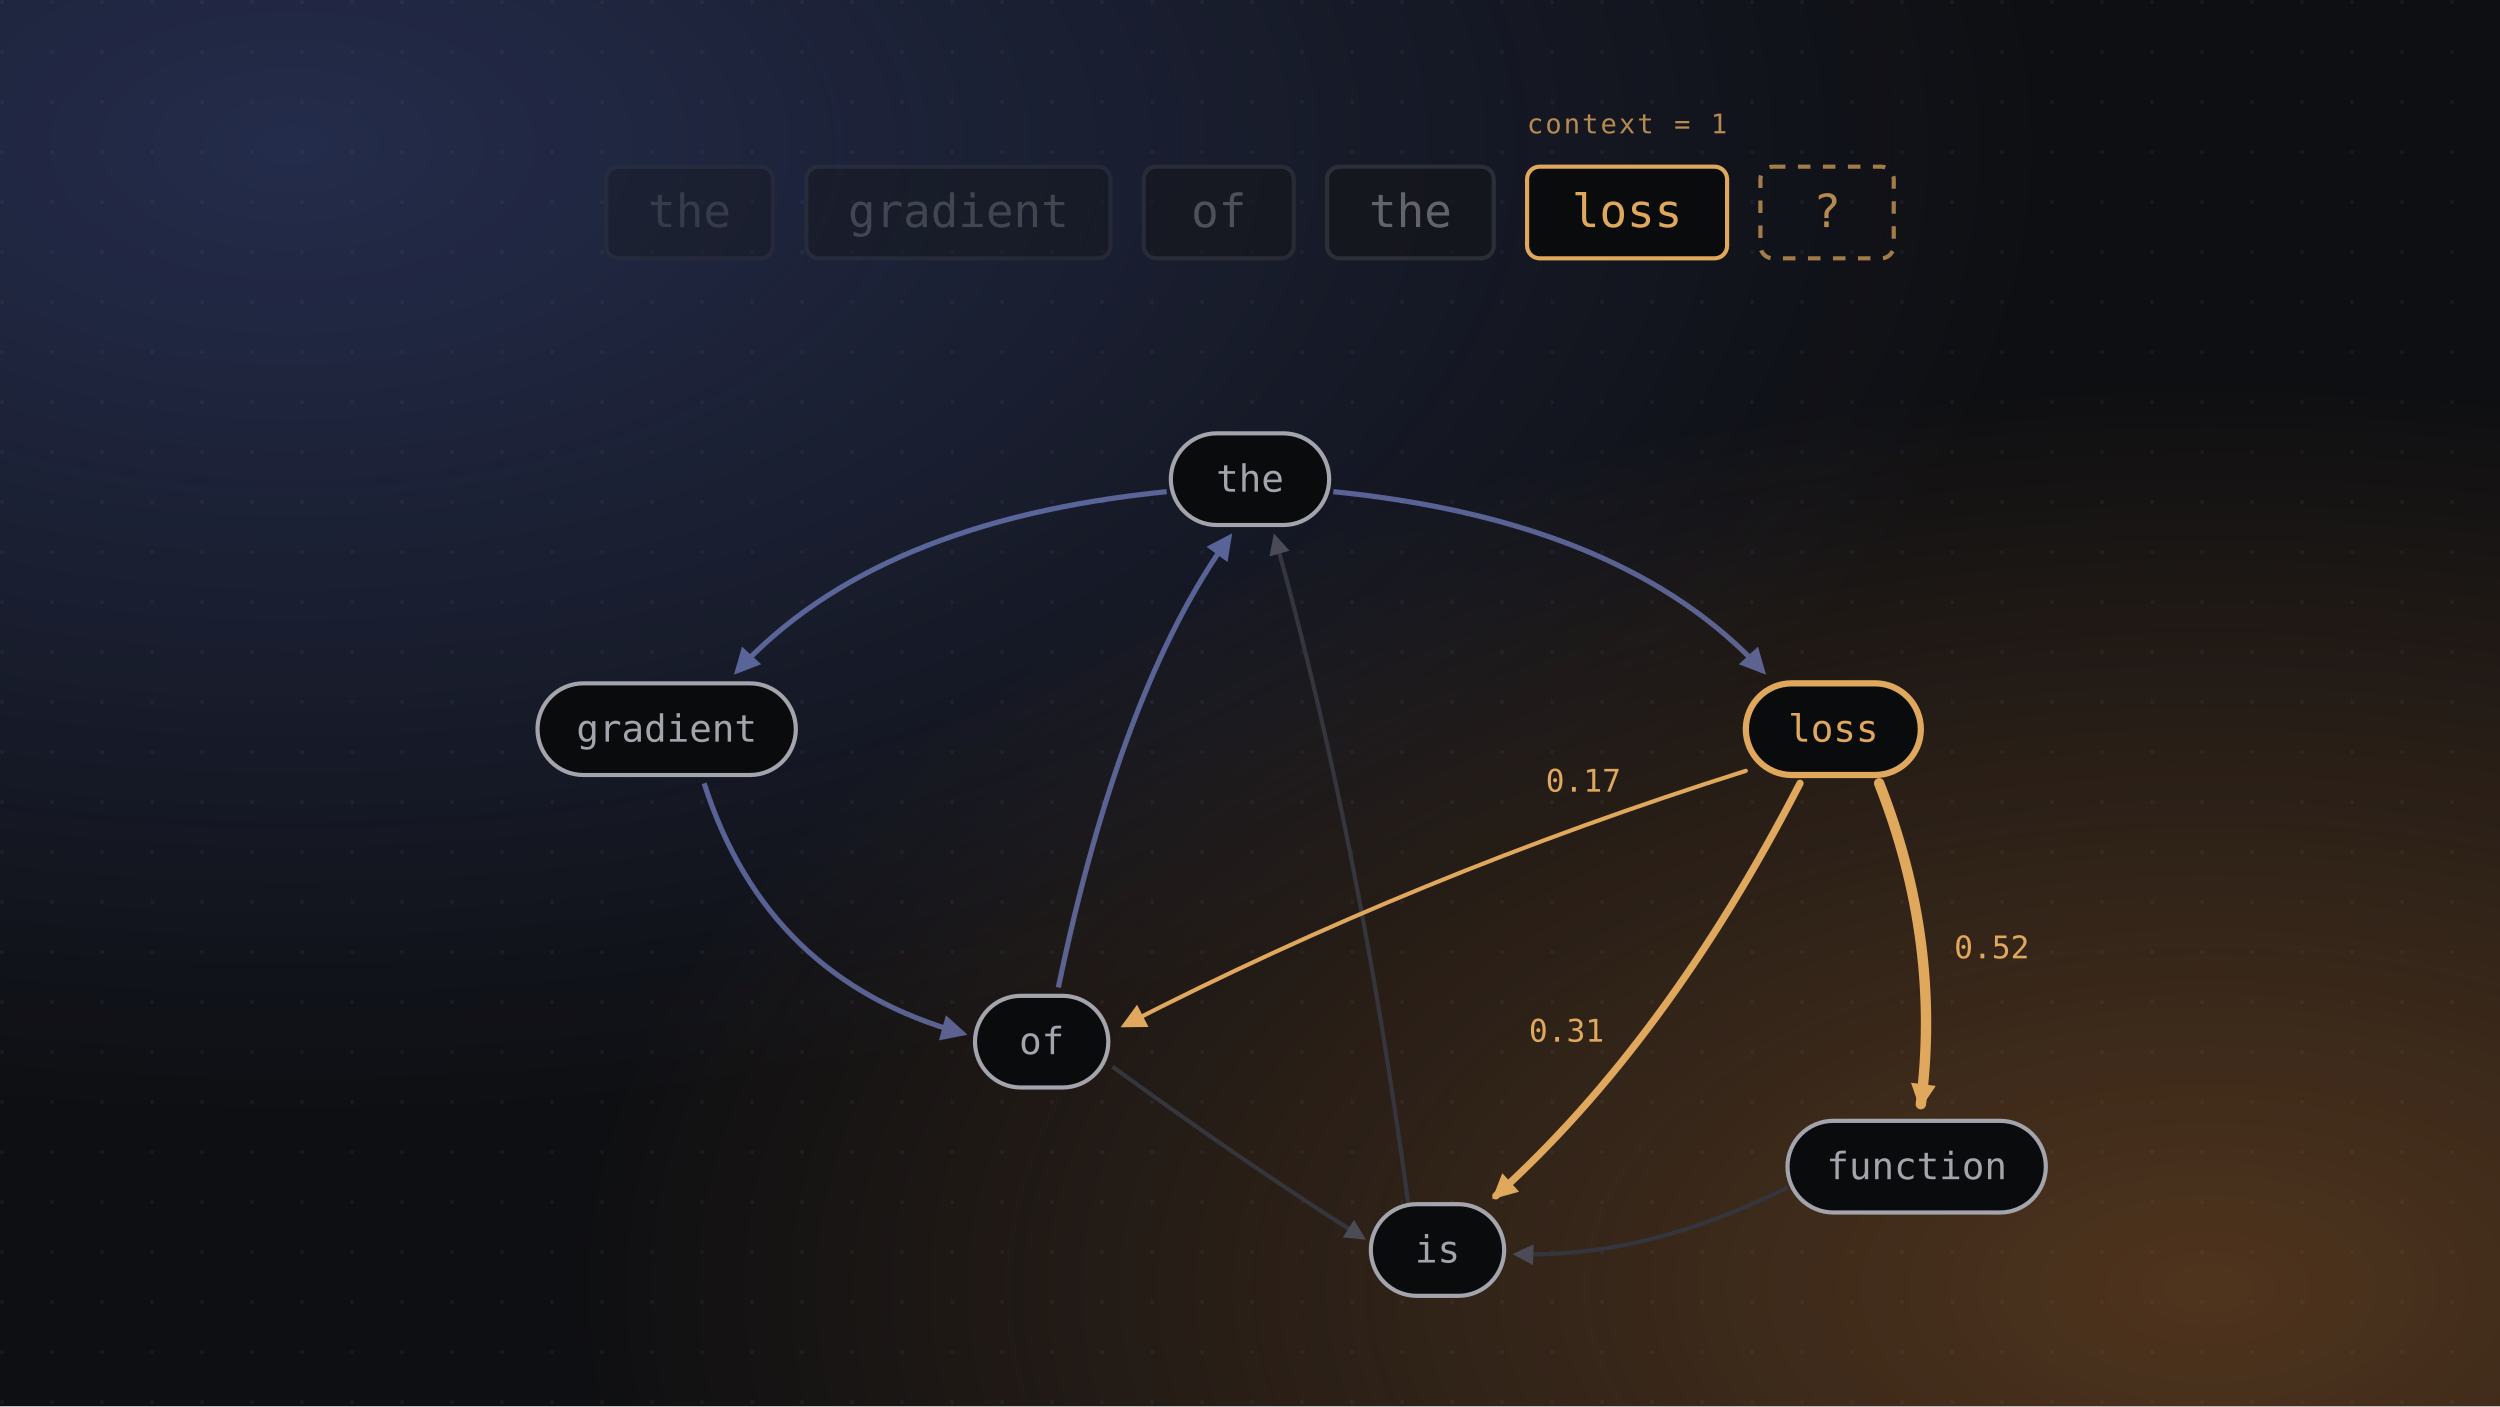
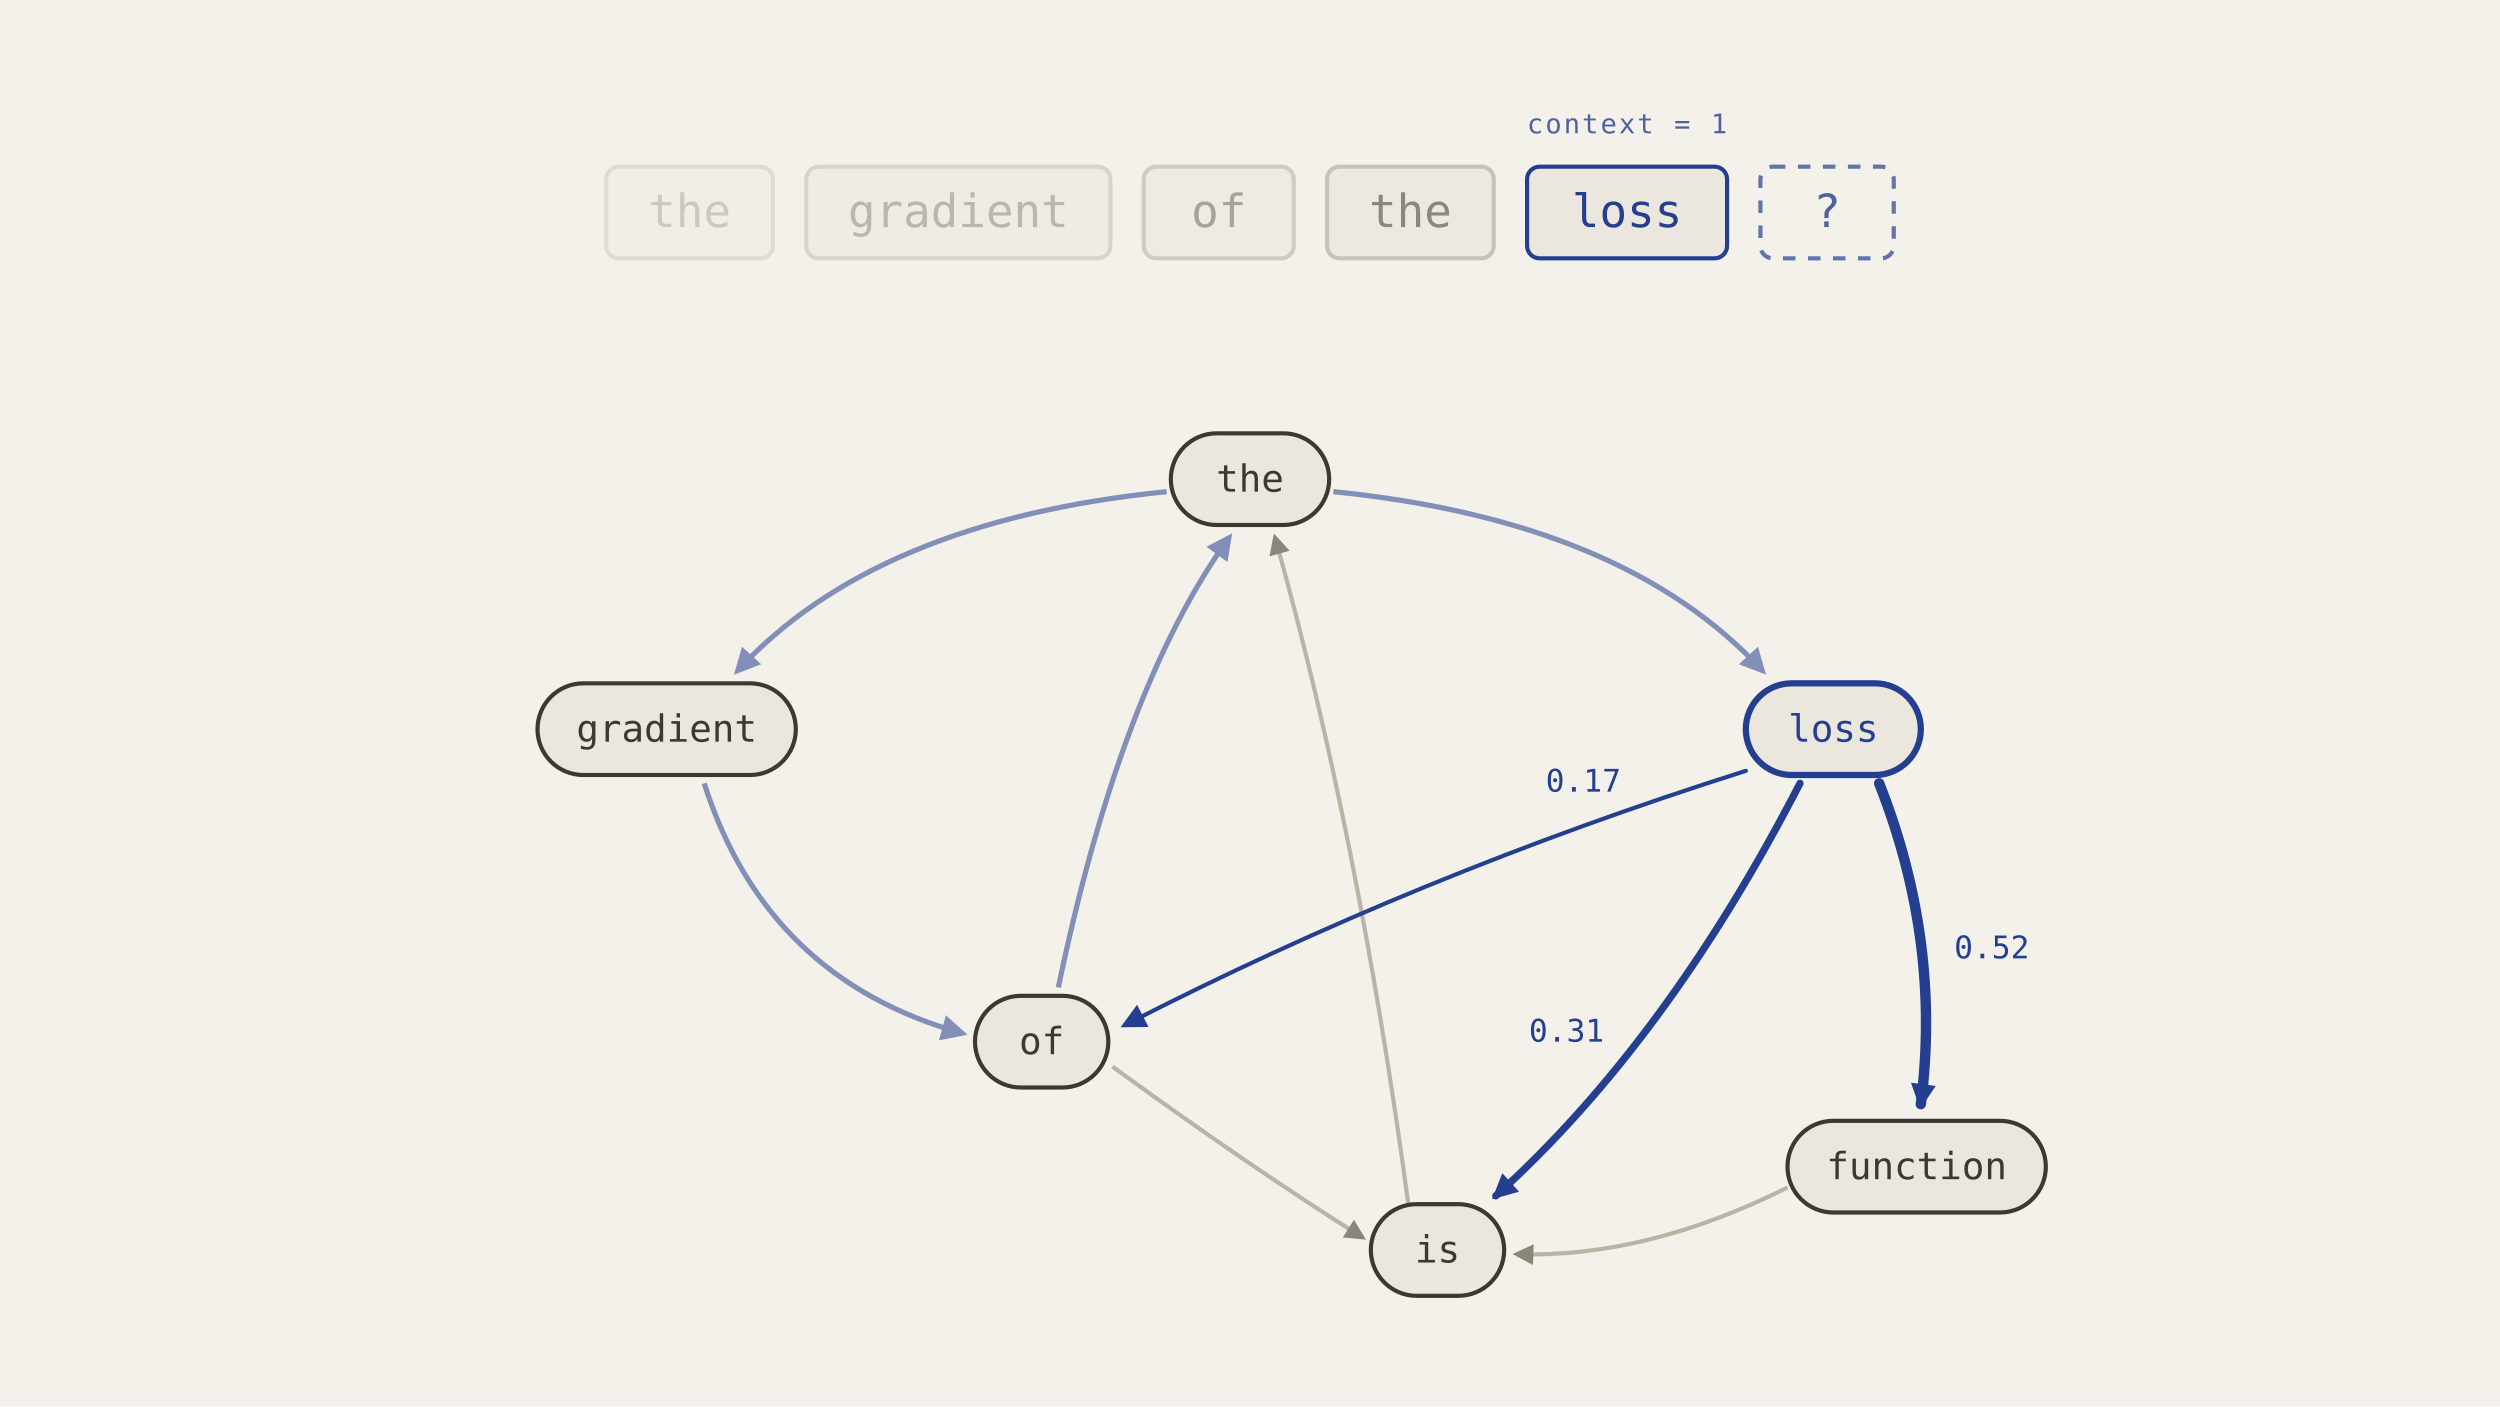
<svg xmlns="http://www.w3.org/2000/svg" viewBox="0 0 1200 675" width="1200" height="675" role="img" aria-label="A generated sentence where only the last word is lit, above a word graph whose weighted arrows give the probabilities of the next word">
  <defs>
-     <radialGradient id="mkGlowA" cx="12%" cy="10%" r="70%">
-       <stop offset="0%" stop-color="#4a5fb0" stop-opacity="0.36" />
-       <stop offset="100%" stop-color="#4a5fb0" stop-opacity="0" />
-     </radialGradient>
-     <radialGradient id="mkGlowB" cx="88%" cy="92%" r="65%">
-       <stop offset="0%" stop-color="#b06c2e" stop-opacity="0.40" />
-       <stop offset="100%" stop-color="#b06c2e" stop-opacity="0" />
-     </radialGradient>
-     <pattern id="mkDots" width="24" height="24" patternUnits="userSpaceOnUse">
-       <circle cx="1" cy="1" r="1" fill="#f4f4f6" opacity="0.05" />
-     </pattern>
    <marker id="mkArrowPast" viewBox="0 0 10 10" refX="8" refY="5" markerWidth="5" markerHeight="5" markerUnits="strokeWidth" orient="auto-start-reverse">
-       <path d="M0 0L10 5L0 10Z" fill="#8fa0f4" />
+       <path d="M0 0L10 5L0 10Z" fill="#243f8f" />
    </marker>
    <marker id="mkArrowIdle" viewBox="0 0 10 10" refX="8" refY="5" markerWidth="5" markerHeight="5" markerUnits="strokeWidth" orient="auto-start-reverse">
-       <path d="M0 0L10 5L0 10Z" fill="#4a4b55" />
+       <path d="M0 0L10 5L0 10Z" fill="#8a8679" />
    </marker>
    <marker id="mkArrowNext" viewBox="0 0 10 10" refX="8" refY="5" markerWidth="12" markerHeight="12" markerUnits="userSpaceOnUse" orient="auto-start-reverse">
-       <path d="M0 0L10 5L0 10Z" fill="#e0a85c" />
+       <path d="M0 0L10 5L0 10Z" fill="#243f8f" />
    </marker>
  </defs>
-   <rect width="1200" height="675" fill="#0e0f12" />
-   <rect width="1200" height="675" fill="url(#mkDots)" />
-   <rect width="1200" height="675" fill="url(#mkGlowA)" />
-   <rect width="1200" height="675" fill="url(#mkGlowB)" />
+   <rect width="1200" height="675" fill="#f4f1ea" />
  <g font-family="ui-monospace, Menlo, monospace" font-size="22" text-anchor="middle">
-     <g fill="#14161b" stroke="#34353d" stroke-width="2">
+     <g fill="#ebe7de" stroke="#b9b4a6" stroke-width="2">
      <rect x="291" y="80" width="80" height="44" rx="6" opacity="0.35" />
      <rect x="387" y="80" width="146" height="44" rx="6" opacity="0.45" />
      <rect x="549" y="80" width="72" height="44" rx="6" opacity="0.6" />
      <rect x="637" y="80" width="80" height="44" rx="6" opacity="0.75" />
    </g>
-     <text x="331" y="109" fill="#a3a4ac" opacity="0.2">the</text>
-     <text x="460" y="109" fill="#a3a4ac" opacity="0.3">gradient</text>
-     <text x="585" y="109" fill="#a3a4ac" opacity="0.4">of</text>
-     <text x="677" y="109" fill="#a3a4ac" opacity="0.55">the</text>
-     <rect x="733" y="80" width="96" height="44" rx="6" fill="#0a0b0d" stroke="#e0a85c" stroke-width="2" />
-     <text x="781" y="109" fill="#e0a85c">loss</text>
-     <rect x="845" y="80" width="64" height="44" rx="6" fill="none" stroke="#e0a85c" stroke-width="2" stroke-dasharray="6 6" opacity="0.7" />
-     <text x="877" y="109" fill="#e0a85c" opacity="0.8">?</text>
+     <text x="331" y="109" fill="#3b3932" opacity="0.2">the</text>
+     <text x="460" y="109" fill="#3b3932" opacity="0.3">gradient</text>
+     <text x="585" y="109" fill="#3b3932" opacity="0.4">of</text>
+     <text x="677" y="109" fill="#3b3932" opacity="0.55">the</text>
+     <rect x="733" y="80" width="96" height="44" rx="6" fill="#ebe7de" stroke="#243f8f" stroke-width="2" />
+     <text x="781" y="109" fill="#243f8f">loss</text>
+     <rect x="845" y="80" width="64" height="44" rx="6" fill="none" stroke="#243f8f" stroke-width="2" stroke-dasharray="6 6" opacity="0.7" />
+     <text x="877" y="109" fill="#243f8f" opacity="0.8">?</text>
  </g>
-   <text x="781" y="64" font-family="ui-monospace, Menlo, monospace" font-size="13" letter-spacing="1" text-anchor="middle" fill="#e0a85c" opacity="0.8">context = 1</text>
-   <g fill="none" stroke="#34353d" stroke-width="2" marker-end="url(#mkArrowIdle)">
+   <text x="781" y="64" font-family="ui-monospace, Menlo, monospace" font-size="13" letter-spacing="1" text-anchor="middle" fill="#243f8f" opacity="0.8">context = 1</text>
+   <g fill="none" stroke="#b9b4a6" stroke-width="2" marker-end="url(#mkArrowIdle)">
    <path d="M858 570Q790 604 728 602" />
    <path d="M676 578Q652 400 612 258" />
    <path d="M534 512Q600 560 654 594" />
  </g>
-   <g fill="none" stroke="#8fa0f4" stroke-width="2.5" opacity="0.55" marker-end="url(#mkArrowPast)">
+   <g fill="none" stroke="#243f8f" stroke-width="2.5" opacity="0.55" marker-end="url(#mkArrowPast)">
    <path d="M560 236Q420 250 354 322" />
    <path d="M338 376Q368 470 462 496" />
    <path d="M508 474Q538 330 590 258" />
    <path d="M640 236Q780 250 846 322" />
  </g>
-   <g fill="none" stroke="#e0a85c" stroke-linecap="round" marker-end="url(#mkArrowNext)">
+   <g fill="none" stroke="#243f8f" stroke-linecap="round" marker-end="url(#mkArrowNext)">
    <path d="M902 376Q932 452 922 530" stroke-width="5" />
    <path d="M864 376Q800 500 718 574" stroke-width="3.5" />
    <path d="M838 370Q680 420 540 492" stroke-width="2" />
  </g>
-   <g font-family="ui-monospace, Menlo, monospace" font-size="15" fill="#e0a85c">
+   <g font-family="ui-monospace, Menlo, monospace" font-size="15" fill="#243f8f">
    <text x="938" y="460">0.52</text>
    <text x="770" y="500" text-anchor="end">0.31</text>
    <text x="760" y="380" text-anchor="middle">0.17</text>
  </g>
-   <g fill="#0a0b0d" stroke="#a3a4ac" stroke-width="2">
+   <g fill="#ebe7de" stroke="#3b3932" stroke-width="2">
    <rect x="562" y="208" width="76" height="44" rx="22" />
    <rect x="258" y="328" width="124" height="44" rx="22" />
    <rect x="468" y="478" width="64" height="44" rx="22" />
    <rect x="858" y="538" width="124" height="44" rx="22" />
    <rect x="658" y="578" width="64" height="44" rx="22" />
  </g>
-   <rect x="838" y="328" width="84" height="44" rx="22" fill="#0a0b0d" stroke="#e0a85c" stroke-width="3" />
-   <g font-family="ui-monospace, Menlo, monospace" font-size="18" text-anchor="middle" fill="#a3a4ac">
+   <rect x="838" y="328" width="84" height="44" rx="22" fill="#ebe7de" stroke="#243f8f" stroke-width="3" />
+   <g font-family="ui-monospace, Menlo, monospace" font-size="18" text-anchor="middle" fill="#3b3932">
    <text x="600" y="236">the</text>
    <text x="320" y="356">gradient</text>
    <text x="500" y="506">of</text>
    <text x="920" y="566">function</text>
    <text x="690" y="606">is</text>
-     <text x="880" y="356" fill="#e0a85c">loss</text>
+     <text x="880" y="356" fill="#243f8f">loss</text>
  </g>
</svg>
